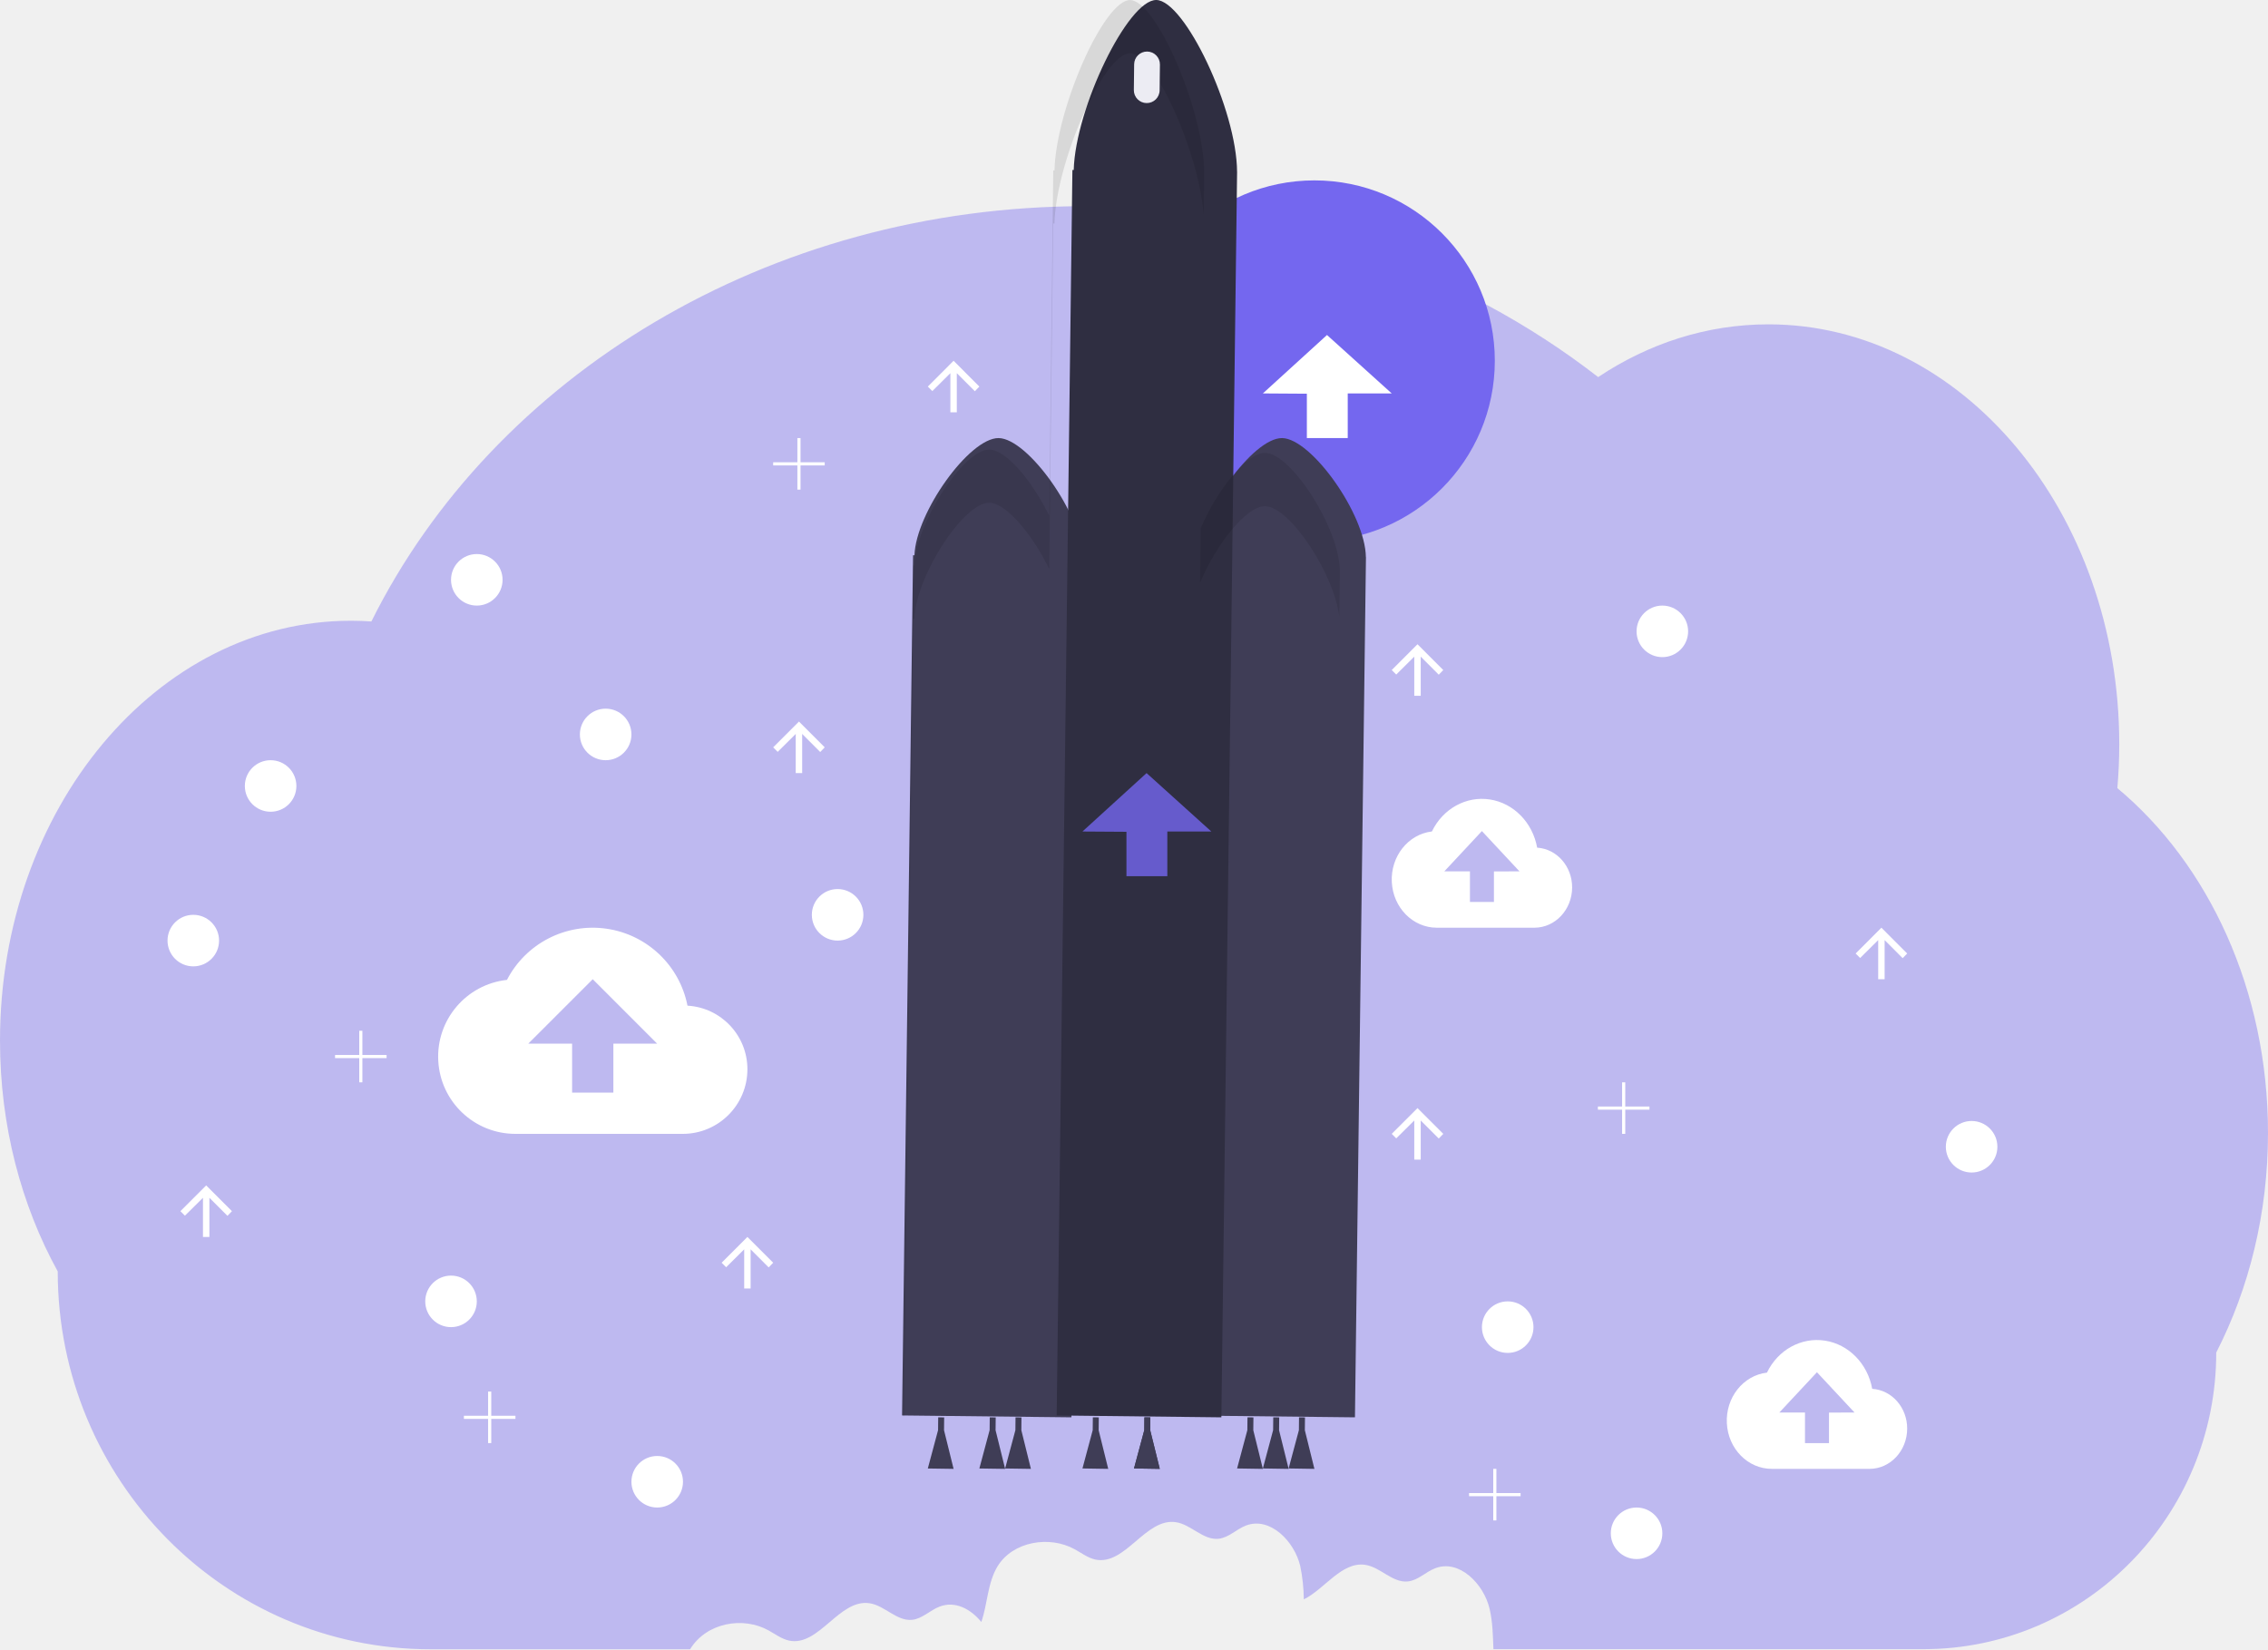
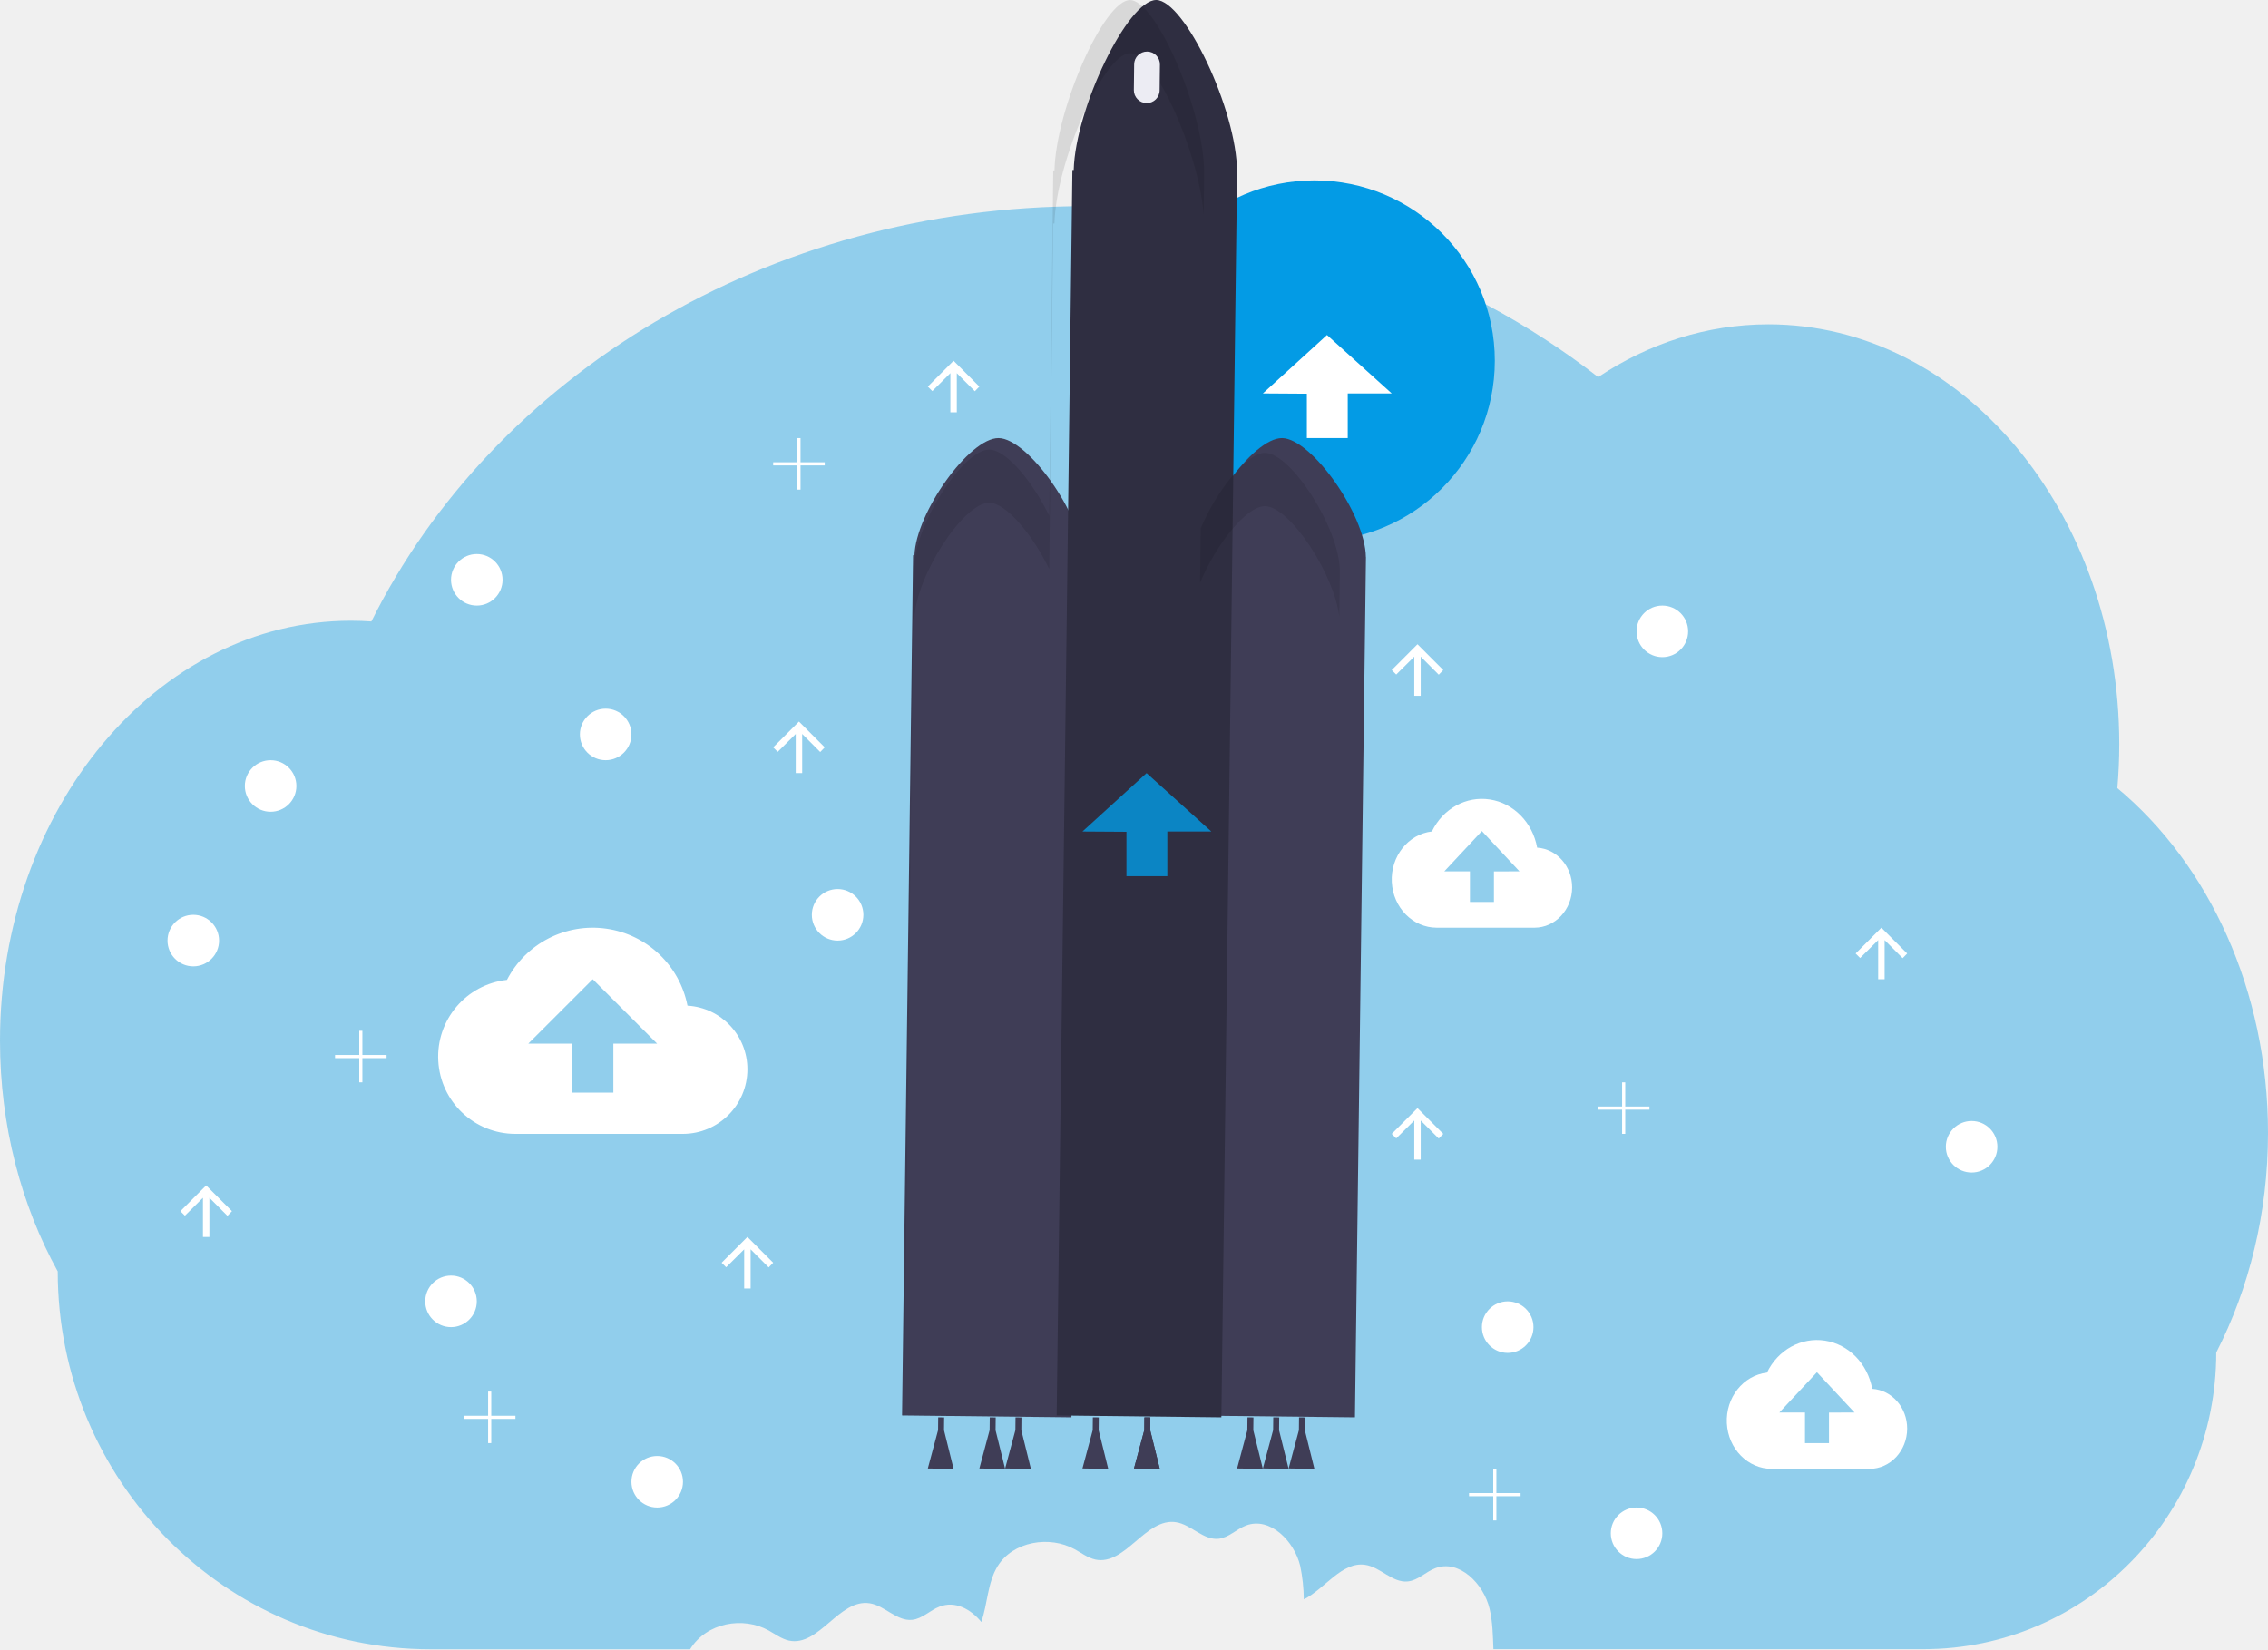
<svg xmlns="http://www.w3.org/2000/svg" width="88px" height="64px" viewBox="0 0 88 64" version="1.1">
  <defs />
  <g id="Page-1" stroke="none" stroke-width="1" fill="none" fill-rule="evenodd">
    <g id="Online-Education" transform="translate(-1122, -163)" fill-rule="nonzero">
      <g id="Body" transform="translate(-2, -2)">
        <g id="right-side-bar" transform="translate(1012, 120)">
          <g id="Upgrade" transform="translate(24, 24)">
            <g id="undraw_upgrade_06a0" transform="translate(88, 21)">
-               <path d="M82.155,30.584 C82.203,30.024 82.229,29.456 82.229,28.881 C82.229,19.882 76.133,12.586 68.614,12.586 C66.22,12.586 63.963,13.33 62.01,14.633 C56.688,10.498 49.74,8 42.138,8 C29.77,8 19.131,14.621 14.41,24.116 C14.149,24.098 13.884,24.088 13.618,24.088 C6.095,24.088 0,31.383 0,40.382 C0,43.69 0.826,46.768 2.24,49.338 C2.24,57.434 8.717,64 16.705,64 L26.776,64 C27.413,62.961 28.83,62.72 29.818,63.267 C30.078,63.41 30.321,63.597 30.613,63.663 C31.779,63.912 32.562,62.032 33.743,62.215 C34.336,62.307 34.798,62.92 35.394,62.857 C35.789,62.815 36.089,62.483 36.461,62.343 C37.056,62.116 37.659,62.431 38.076,62.941 C38.318,62.244 38.316,61.418 38.708,60.778 C39.3,59.816 40.717,59.575 41.704,60.122 C41.965,60.266 42.208,60.453 42.499,60.519 C43.666,60.767 44.449,58.887 45.63,59.07 C46.222,59.162 46.685,59.775 47.281,59.713 C47.676,59.67 47.976,59.339 48.347,59.198 C49.273,58.845 50.222,59.803 50.45,60.769 C50.538,61.195 50.585,61.628 50.589,62.063 C51.388,61.675 52.064,60.584 52.976,60.725 C53.569,60.817 54.031,61.431 54.627,61.368 C55.022,61.326 55.322,60.994 55.693,60.854 C56.62,60.501 57.568,61.459 57.796,62.425 C57.917,62.937 57.926,63.47 57.946,63.996 L74.634,63.996 C80.908,63.996 85.992,58.843 85.992,52.485 C87.264,50.005 88,47.087 88,43.963 C88,38.423 85.689,33.528 82.155,30.584 Z" id="Shape" fill="#7467EF" opacity="0.402" />
-               <circle id="Oval" fill="#7467EF" cx="51" cy="14" r="7" />
+               <path d="M82.155,30.584 C82.203,30.024 82.229,29.456 82.229,28.881 C82.229,19.882 76.133,12.586 68.614,12.586 C66.22,12.586 63.963,13.33 62.01,14.633 C56.688,10.498 49.74,8 42.138,8 C29.77,8 19.131,14.621 14.41,24.116 C14.149,24.098 13.884,24.088 13.618,24.088 C6.095,24.088 0,31.383 0,40.382 C0,43.69 0.826,46.768 2.24,49.338 C2.24,57.434 8.717,64 16.705,64 L26.776,64 C27.413,62.961 28.83,62.72 29.818,63.267 C30.078,63.41 30.321,63.597 30.613,63.663 C31.779,63.912 32.562,62.032 33.743,62.215 C34.336,62.307 34.798,62.92 35.394,62.857 C35.789,62.815 36.089,62.483 36.461,62.343 C37.056,62.116 37.659,62.431 38.076,62.941 C38.318,62.244 38.316,61.418 38.708,60.778 C39.3,59.816 40.717,59.575 41.704,60.122 C41.965,60.266 42.208,60.453 42.499,60.519 C43.666,60.767 44.449,58.887 45.63,59.07 C46.222,59.162 46.685,59.775 47.281,59.713 C47.676,59.67 47.976,59.339 48.347,59.198 C49.273,58.845 50.222,59.803 50.45,60.769 C50.538,61.195 50.585,61.628 50.589,62.063 C51.388,61.675 52.064,60.584 52.976,60.725 C53.569,60.817 54.031,61.431 54.627,61.368 C55.022,61.326 55.322,60.994 55.693,60.854 C56.62,60.501 57.568,61.459 57.796,62.425 C57.917,62.937 57.926,63.47 57.946,63.996 L74.634,63.996 C80.908,63.996 85.992,58.843 85.992,52.485 C87.264,50.005 88,47.087 88,43.963 C88,38.423 85.689,33.528 82.155,30.584 Z" id="Shape" fill="#039be5" opacity="0.402" />
+               <circle id="Oval" fill="#039be5" cx="51" cy="14" r="7" />
              <polygon id="Shape" fill="#FFFFFF" points="49 15.267 51.488 13 54 15.267 52.293 15.267 52.293 17 50.707 17 50.707 15.278" />
              <path d="M59.643,32.894 C59.466,31.916 58.73,31.166 57.81,31.024 C56.889,30.882 55.986,31.38 55.559,32.265 C54.636,32.373 53.952,33.235 54.003,34.229 C54.053,35.222 54.82,36 55.748,36 L59.541,36 C60.344,35.997 60.996,35.302 61,34.441 C61.003,33.621 60.407,32.942 59.643,32.894 Z M57.966,33.816 L57.966,35.001 L57.035,35.001 L57.035,33.813 L56.041,33.813 L57.499,32.25 L58.957,33.813 L57.966,33.816 Z" id="Shape" fill="#FFFFFF" />
              <path d="M72.643,53.894 C72.466,52.916 71.73,52.166 70.81,52.024 C69.889,51.882 68.986,52.38 68.559,53.265 C67.636,53.373 66.952,54.235 67.003,55.229 C67.053,56.222 67.82,57 68.748,57 L72.541,57 C73.344,56.997 73.996,56.302 74,55.441 C74.003,54.621 73.407,53.942 72.643,53.894 Z M70.966,54.816 L70.966,56.001 L70.035,56.001 L70.035,54.813 L69.04,54.813 L70.499,53.25 L71.957,54.813 L70.966,54.816 Z" id="Shape" fill="#FFFFFF" />
              <path d="M26.675,39.025 C26.368,37.461 25.105,36.263 23.528,36.038 C21.95,35.813 20.402,36.61 19.67,38.025 C18.088,38.199 16.918,39.578 17.005,41.167 C17.091,42.755 18.404,43.999 19.996,44 L26.5,44 C27.879,43.996 28.996,42.878 29,41.499 C29.004,40.188 27.984,39.102 26.675,39.025 Z M23.799,40.499 L23.799,42.399 L22.198,42.399 L22.198,40.499 L20.498,40.499 L22.999,37.999 L25.498,40.499 L23.799,40.499 Z" id="Shape" fill="#FFFFFF" />
              <polygon id="Shape" fill="#FFFFFF" points="55.125 45 55.125 43.481 55.825 44.181 56 44 55 43 54 44 54.175 44.175 54.875 43.481 54.875 45" />
              <polygon id="Shape" fill="#FFFFFF" points="8.125 48 8.125 46.481 8.825 47.181 9 47 8 46 7 47 7.175 47.175 7.875 46.481 7.875 48" />
              <polygon id="Shape" fill="#FFFFFF" points="55.125 27 55.125 25.481 55.825 26.182 56 26.001 55 25 54 26.001 54.175 26.176 54.875 25.481 54.875 27" />
              <polygon id="Shape" fill="#FFFFFF" points="37.125 16 37.125 14.481 37.825 15.182 38 15.001 37 14 36 15.001 36.175 15.176 36.875 14.481 36.875 16" />
              <polygon id="Shape" fill="#FFFFFF" points="31.125 30 31.125 28.481 31.825 29.182 32 29.001 31 28 30 29.001 30.175 29.176 30.875 28.481 30.875 30" />
              <polygon id="Shape" fill="#FFFFFF" points="73.125 38 73.125 36.481 73.825 37.182 74 37.001 73 36 72 37.001 72.175 37.176 72.875 36.481 72.875 38" />
              <polygon id="Shape" fill="#FFFFFF" points="29.125 50 29.125 48.481 29.825 49.182 30 49.001 29 48 28 49.001 28.175 49.176 28.875 48.481 28.875 50" />
              <circle id="Oval" fill="#FFFFFF" cx="64.5" cy="24.5" r="1" />
              <circle id="Oval" fill="#FFFFFF" cx="18.5" cy="22.5" r="1" />
              <circle id="Oval" fill="#FFFFFF" cx="32.5" cy="35.5" r="1" />
              <circle id="Oval" fill="#FFFFFF" cx="76.5" cy="44.5" r="1" />
              <circle id="Oval" fill="#FFFFFF" cx="58.5" cy="51.5" r="1" />
              <circle id="Oval" fill="#FFFFFF" cx="25.5" cy="57.5" r="1" />
              <circle id="Oval" fill="#FFFFFF" cx="7.5" cy="36.5" r="1" />
              <circle id="Oval" fill="#FFFFFF" cx="10.5" cy="30.5" r="1" />
              <circle id="Oval" fill="#FFFFFF" cx="63.5" cy="59.5" r="1" />
              <circle id="Oval" fill="#FFFFFF" cx="17.5" cy="50.5" r="1" />
              <circle id="Oval" fill="#FFFFFF" cx="23.5" cy="28.5" r="1" />
              <polygon id="Shape" fill="#FFFFFF" points="32 17.939 31.061 17.939 31.061 17 30.939 17 30.939 17.939 30 17.939 30 18.061 30.939 18.061 30.939 19 31.061 19 31.061 18.061 32 18.061" />
              <polygon id="Shape" fill="#FFFFFF" points="64 42.939 63.061 42.939 63.061 42 62.939 42 62.939 42.939 62 42.939 62 43.061 62.939 43.061 62.939 44 63.061 44 63.061 43.061 64 43.061" />
              <polygon id="Shape" fill="#FFFFFF" points="59 57.939 58.061 57.939 58.061 57 57.939 57 57.939 57.939 57 57.939 57 58.061 57.939 58.061 57.939 59 58.061 59 58.061 58.061 59 58.061" />
              <polygon id="Shape" fill="#FFFFFF" points="20 54.939 19.061 54.939 19.061 54 18.939 54 18.939 54.939 18 54.939 18 55.061 18.939 55.061 18.939 56 19.061 56 19.061 55.061 20 55.061" />
              <polygon id="Shape" fill="#FFFFFF" points="15 40.939 14.061 40.939 14.061 40 13.939 40 13.939 40.939 13 40.939 13 41.061 13.939 41.061 13.939 42 14.061 42 14.061 41.061 15 41.061" />
              <polygon id="Shape" fill="#3F3D56" points="36.629 55.501 36.634 55.004 36.403 55 36.398 55.497 36 56.985 37 57" />
              <polygon id="Shape" fill="#3F3D56" points="38.629 55.501 38.634 55.004 38.403 55 38.398 55.498 38 56.985 39 57" />
              <polygon id="Shape" fill="#3F3D56" points="39.629 55.501 39.633 55.004 39.403 55 39.398 55.497 39 56.985 40 57" />
              <polygon id="Shape" fill="#3F3D56" points="48.629 55.501 48.634 55.003 48.403 55 48.398 55.498 48 56.984 49 57" />
              <polygon id="Shape" fill="#3F3D56" points="49.629 55.501 49.634 55.003 49.403 55 49.398 55.498 49 56.984 50 57" />
              <polygon id="Shape" fill="#3F3D56" points="50.629 55.501 50.634 55.003 50.403 55 50.398 55.498 50 56.984 51 57" />
              <polygon id="Shape" fill="#3F3D56" points="42.629 55.501 42.634 55.003 42.403 55 42.398 55.498 42 56.984 43 57" />
              <polygon id="Shape" fill="#3F3D56" points="44.629 55.501 44.634 55.003 44.403 55 44.399 55.498 44 56.984 45 57" />
              <polygon id="Shape" fill="#3F3D56" points="44.629 55.501 44.633 55.003 44.403 55 44.399 55.498 44 56.984 45 57" />
              <path d="M41.998,21.62 C41.979,19.958 39.88,17.013 38.747,17 C37.614,16.988 35.542,19.886 35.481,21.547 L35.427,21.547 L35,54.927 L41.573,55 L42,21.62 L41.998,21.62 Z" id="Shape" fill="#3F3D56" />
              <path d="M52.997,21.62 C52.979,19.958 50.879,17.013 49.746,17 C48.613,16.988 46.541,19.886 46.481,21.547 L46.427,21.547 L46,54.927 L52.573,55 L53,21.62 L52.997,21.62 Z" id="Shape" fill="#3F3D56" />
              <path d="M47.999,6.671 C47.99,4.266 45.965,0.012 44.864,2.71969686e-05 C43.763,-0.012 41.728,4.196 41.661,6.596 L41.61,6.596 L41,54.927 L47.39,55 L48,6.667 L47.999,6.671 Z" id="Shape" fill="#2F2E41" />
-               <polygon id="Shape" fill="#7467EF" opacity="0.798" points="42 32.267 44.488 30 47 32.267 45.293 32.267 45.293 34 43.707 34 43.707 32.278" />
+               <polygon id="Shape" fill="#039be5" opacity="0.798" points="42 32.267 44.488 30 47 32.267 45.293 32.267 45.293 34 43.707 34 43.707 32.278" />
              <g id="Group" opacity="0.1" transform="translate(35, 0)" fill="#000000">
                <path d="M11.562,22.621 C12.168,21.158 13.351,19.633 14.087,19.642 C15.045,19.654 16.77,22.268 16.966,23.937 L16.986,22.144 C16.97,20.5 15.099,17.587 14.089,17.574 C13.363,17.565 12.202,19.051 11.59,20.496 L11.562,22.621 Z" id="Shape" />
                <path d="M0.432,24.007 L0.48,24.007 C0.533,22.364 2.38,19.497 3.389,19.509 C4.048,19.518 5.074,20.762 5.711,22.083 L5.866,8.674 L5.913,8.674 C5.976,6.266 7.839,2.051 8.848,2.068 C9.801,2.079 11.511,5.884 11.704,8.336 L11.722,6.684 C11.713,4.275 9.858,0.014 8.849,0.002 C7.84,-0.011 5.976,4.204 5.914,6.612 L5.867,6.612 L5.712,20.02 C5.074,18.699 4.049,17.455 3.39,17.447 C2.381,17.435 0.534,20.302 0.48,21.945 L0.433,21.945 L0.052,54.962 L0.076,54.962 L0.432,24.007 Z" id="Shape" />
              </g>
              <rect id="Rectangle-path" fill="#ECECF3" transform="translate(44.5, 3) rotate(0.68) translate(-44.5, -3) " x="44" y="2" width="1" height="2" rx="0.5" />
            </g>
          </g>
        </g>
      </g>
    </g>
  </g>
</svg>
